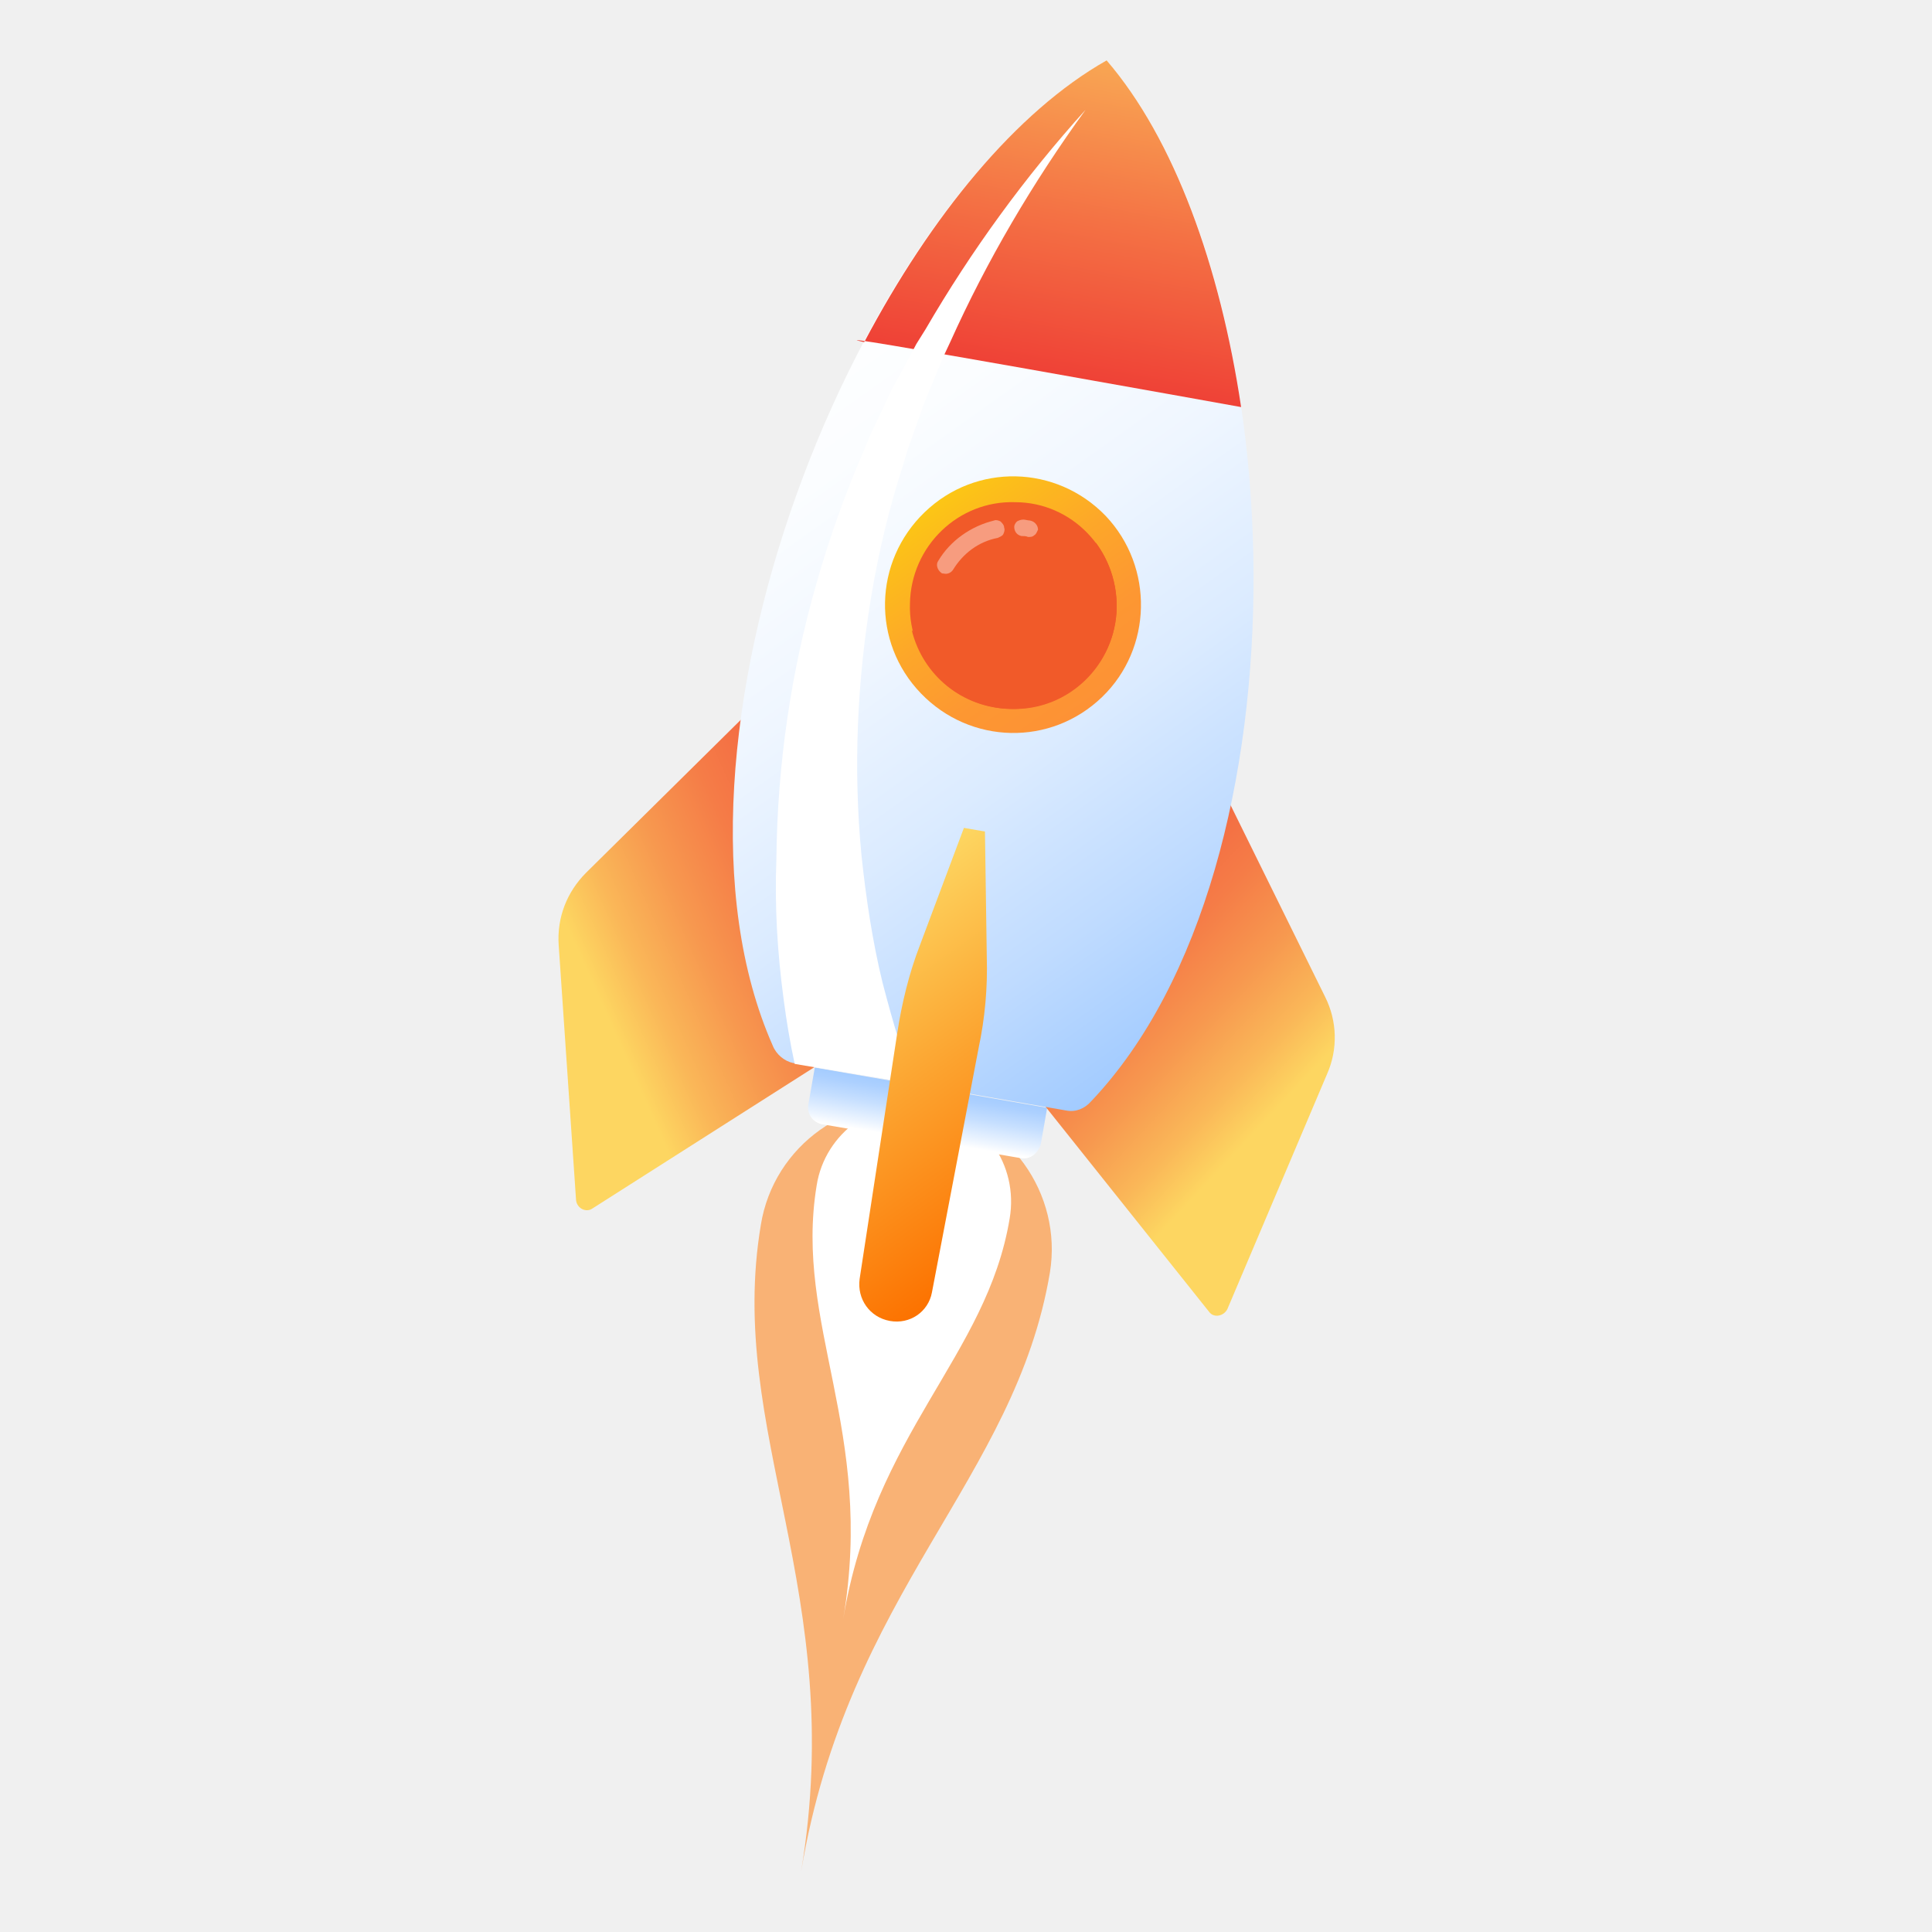
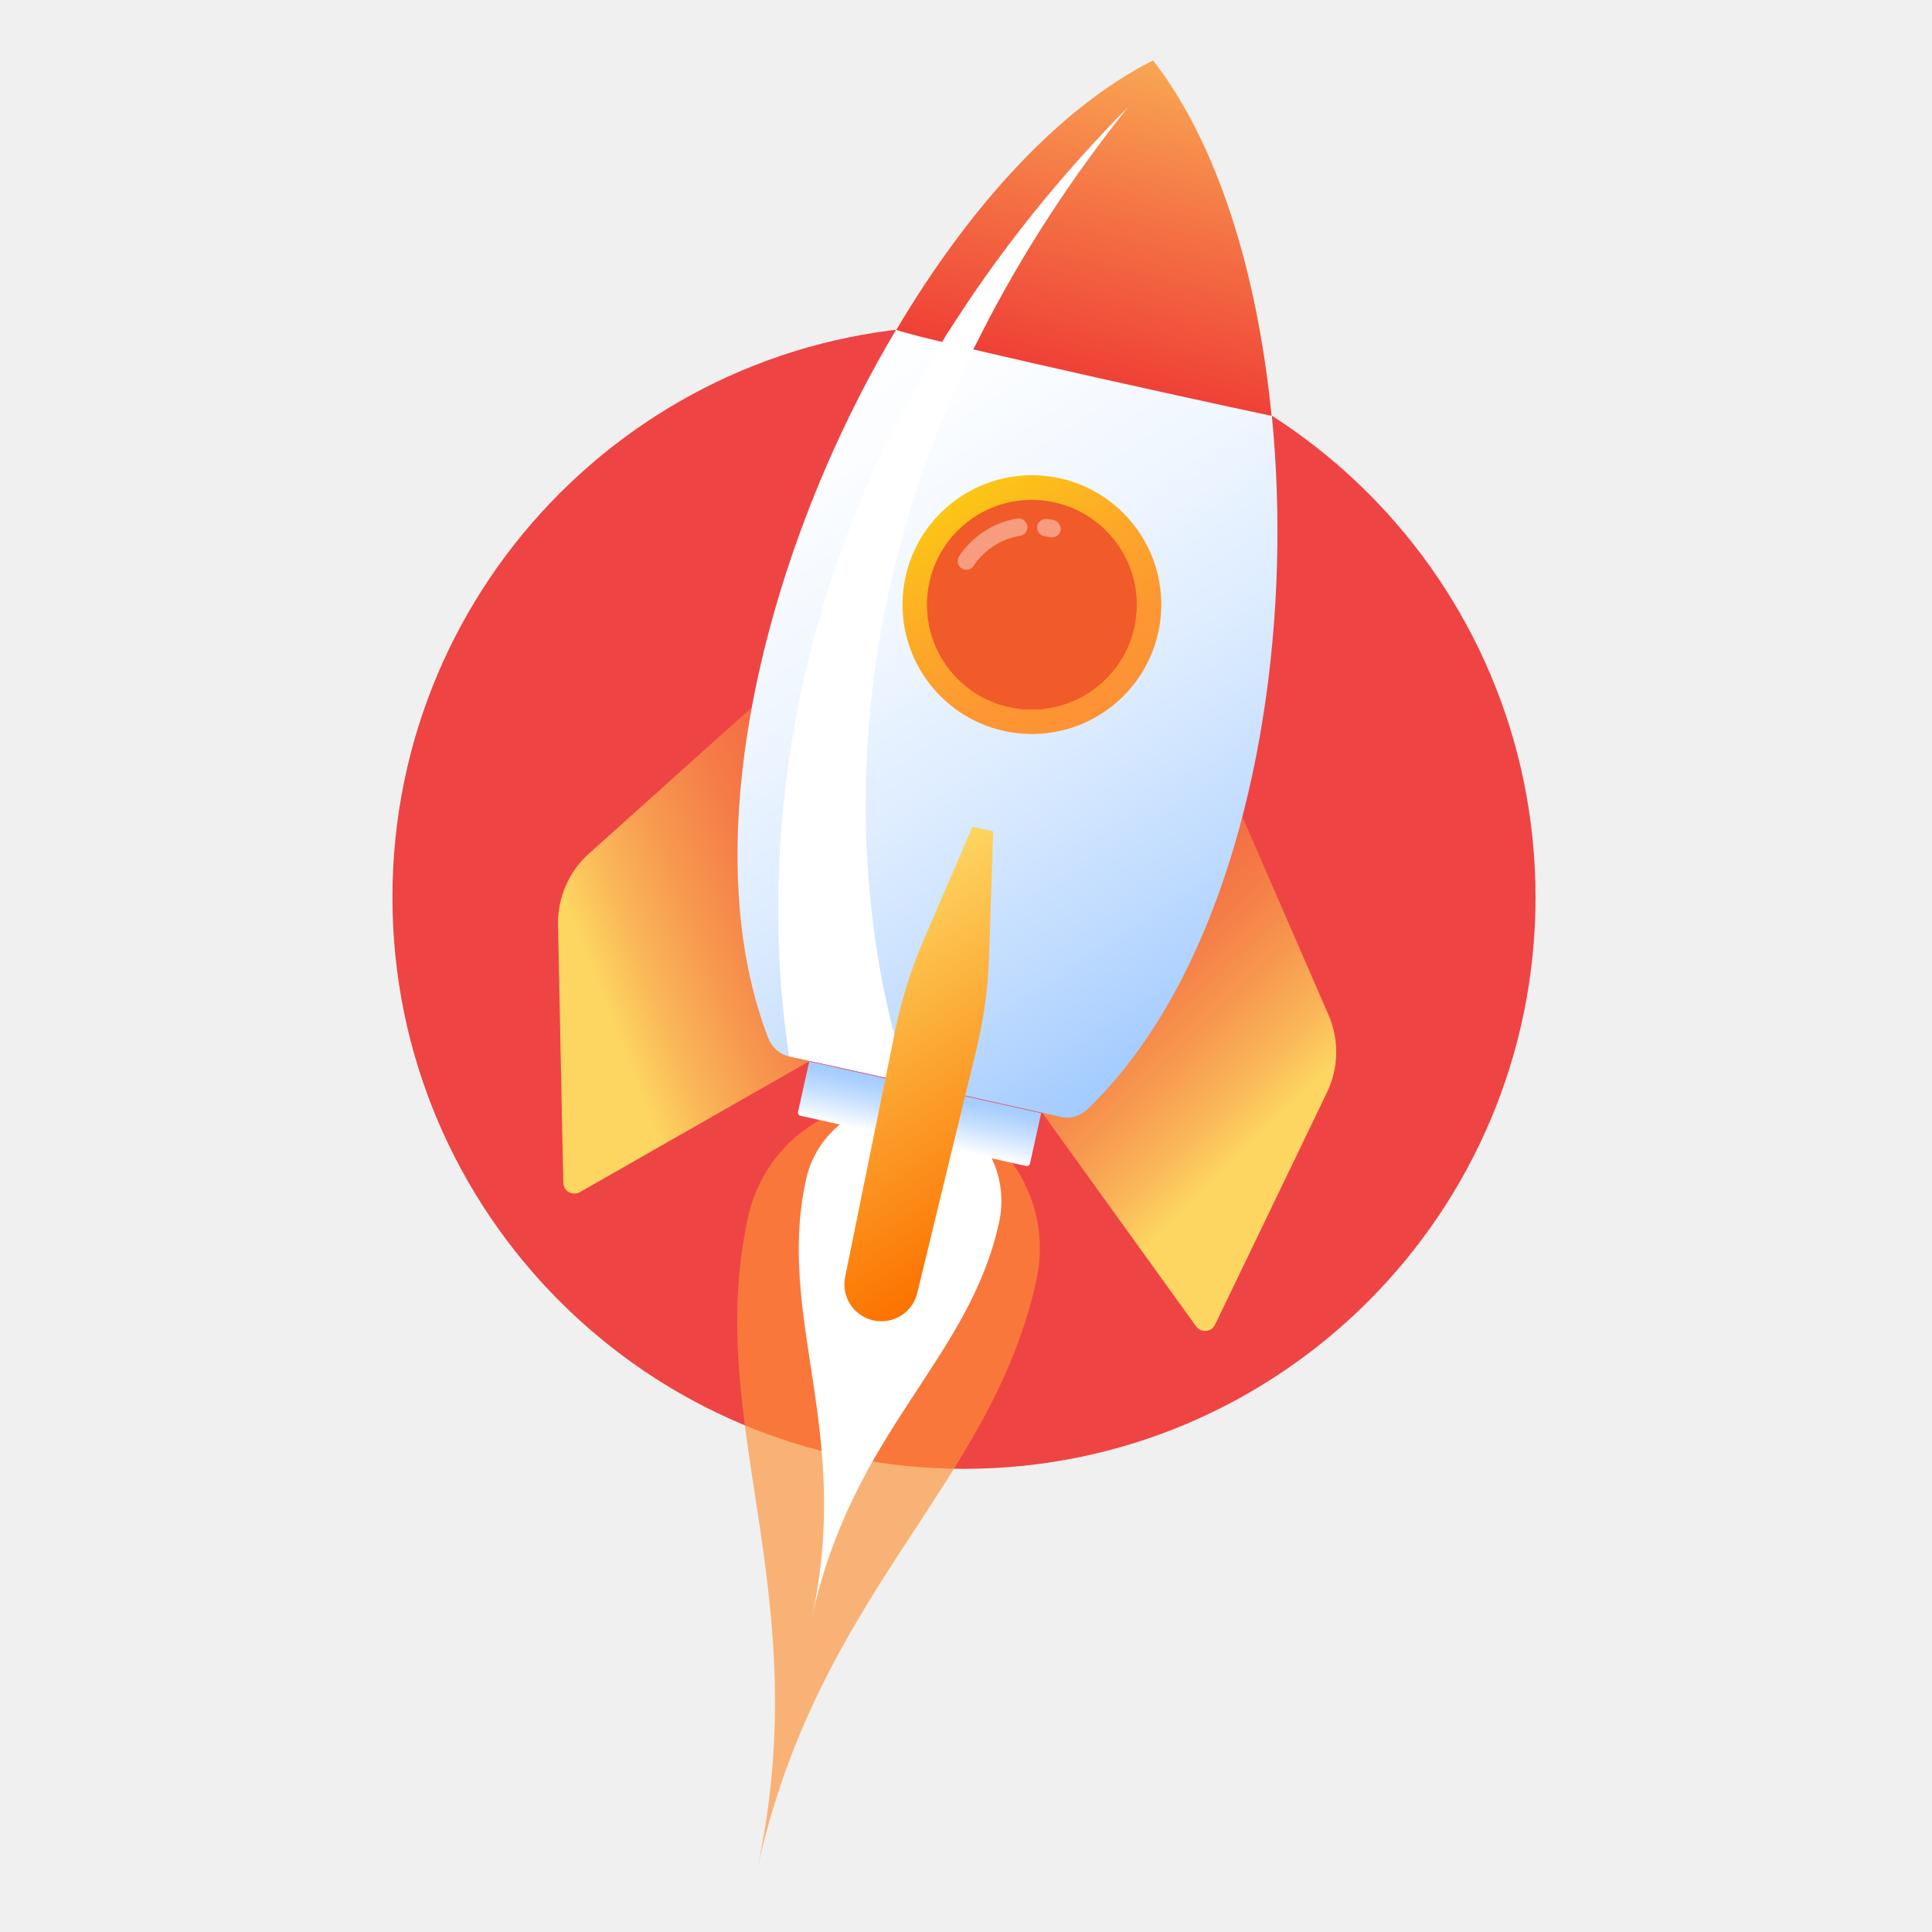
<svg xmlns="http://www.w3.org/2000/svg" width="128" height="128" viewBox="0 0 128 128" fill="none">
-   <path opacity="0.66" d="M61.56 73.212C56.287 72.302 51.257 75.878 50.408 81.151C48.105 94.909 56.166 105.454 53.075 124C56.166 105.454 67.257 98.06 69.56 84.302C70.408 79.09 66.833 74.06 61.56 73.212Z" fill="#FD9235" />
-   <path d="M61.56 73.212C58.045 72.606 54.651 75.03 54.105 78.545C52.59 87.757 57.984 94.788 55.863 107.273C57.924 94.849 65.378 89.879 66.893 80.727C67.499 77.151 65.136 73.818 61.56 73.212Z" fill="white" />
-   <path d="M67.62 76.728L54.468 74.485C53.862 74.364 53.438 73.819 53.559 73.152L53.983 70.728L69.377 73.394L68.953 75.819C68.771 76.424 68.226 76.849 67.62 76.728Z" fill="url(#paint0_linear_352_237)" />
-   <path d="M49.378 47.395L38.832 57.819C37.56 59.092 36.893 60.789 37.014 62.607L38.166 79.516C38.226 80.061 38.832 80.364 39.257 80.061L54.105 70.607L49.378 47.395Z" fill="url(#paint1_linear_352_237)" />
-   <path d="M81.256 52.789L87.801 66.062C88.589 67.638 88.65 69.516 87.923 71.153L81.317 86.729C81.074 87.213 80.407 87.335 80.105 86.91L69.135 73.153L81.256 52.789Z" fill="url(#paint2_linear_352_237)" />
-   <path d="M73.316 4C56.77 13.394 42.467 49.515 51.195 69.273C51.437 69.879 51.983 70.303 52.528 70.424L70.649 73.576C71.255 73.697 71.861 73.455 72.286 72.97C87.195 57.273 85.74 18.424 73.316 4Z" fill="url(#paint3_linear_352_237)" />
-   <path d="M73.317 4C67.317 7.394 61.681 14.303 57.257 22.667C52.651 21.637 82.227 26.97 82.227 26.97C80.832 17.636 77.802 9.212 73.317 4Z" fill="url(#paint4_linear_352_237)" />
-   <path d="M73.014 46.182C69.621 49.454 64.287 49.333 61.014 45.939C57.742 42.545 57.863 37.212 61.257 33.939C64.651 30.666 69.984 30.788 73.257 34.182C76.469 37.576 76.348 42.969 73.014 46.182Z" fill="url(#paint5_linear_352_237)" />
-   <path d="M73.984 40.242C73.923 44.06 70.772 47.09 67.014 46.969C63.196 46.908 60.166 43.757 60.287 39.999C60.347 36.181 63.499 33.151 67.256 33.272C71.014 33.272 74.044 36.424 73.984 40.242Z" fill="#F15A29" />
-   <path d="M73.984 40.242C73.984 38.666 73.499 37.151 72.59 35.938C72.59 36.12 72.529 36.302 72.529 36.484C72.469 37.332 72.529 38.242 72.166 38.969C71.802 39.696 71.135 40.181 70.348 40.363C69.257 40.544 68.044 39.999 66.954 40.302C65.62 40.666 64.832 42.12 63.499 42.544C62.893 42.726 62.226 42.666 61.56 42.423C61.136 42.302 60.711 42.06 60.408 41.757C61.136 44.726 63.742 46.908 66.954 46.969C70.772 47.029 73.923 43.999 73.984 40.242Z" fill="#F15A29" />
+   <path d="M63.866 97.314C84.779 97.314 101.732 80.361 101.732 59.448C101.732 38.535 84.779 21.582 63.866 21.582C42.953 21.582 26 38.535 26 59.448C26 80.361 42.953 97.314 63.866 97.314Z" fill="#EF4444" />
+   <path opacity="0.66" d="M61.187 73.168C55.91 72.02 50.703 75.371 49.555 80.648C46.574 94.38 54.17 105.432 50.135 124C54.17 105.432 65.675 98.532 68.668 84.8C69.816 79.523 66.464 74.316 61.187 73.168Z" fill="#FD9235" />
+   <path d="M61.187 73.168C57.65 72.402 54.159 74.641 53.394 78.178C51.399 87.363 56.49 94.763 53.788 107.195C56.49 94.763 64.202 90.147 66.197 80.961C66.963 77.424 64.713 73.933 61.187 73.168Z" fill="white" />
+   <path d="M67.983 77.25L53.034 73.922C52.918 73.898 52.848 73.782 52.871 73.667L53.614 70.326L68.981 73.748L68.238 77.088C68.215 77.192 68.099 77.273 67.983 77.25Z" fill="url(#paint0_linear_372_265)" />
+   <path d="M50.135 46.575L39.012 56.56C37.679 57.755 36.937 59.483 36.971 61.269L37.319 78.364C37.331 78.92 37.934 79.257 38.421 78.978L53.834 70.187L50.135 46.575Z" fill="url(#paint1_linear_372_265)" />
+   <path d="M82.051 53.522L88.012 67.23C88.731 68.877 88.697 70.744 87.919 72.368L80.497 87.769C80.253 88.268 79.558 88.326 79.244 87.874L68.876 73.481L82.051 53.522Z" fill="url(#paint2_linear_372_265)" />
+   <path d="M76.391 4C59.262 12.687 43.06 48.395 50.888 68.749C51.132 69.376 51.619 69.828 52.211 69.967L70.349 74.014C70.941 74.142 71.567 73.945 72.054 73.481C87.78 58.369 88.221 19.146 76.391 4Z" fill="url(#paint3_linear_372_265)" />
+   <path d="M76.391 4C70.198 7.131 64.237 13.661 59.378 21.86C61.802 22.695 84.788 27.705 84.243 27.543C83.315 18.068 80.659 9.462 76.391 4Z" fill="url(#paint4_linear_372_265)" />
+   <path d="M74.014 46.505C70.453 49.625 65.037 49.265 61.918 45.705C58.798 42.144 59.157 36.728 62.718 33.609C66.278 30.489 71.694 30.848 74.814 34.409C77.934 37.969 77.574 43.385 74.014 46.505Z" fill="url(#paint5_linear_372_265)" />
+   <path d="M75.29 40.521C75.034 44.348 71.729 47.247 67.902 46.992C64.075 46.737 61.175 43.432 61.431 39.605C61.686 35.777 64.991 32.878 68.818 33.133C72.645 33.388 75.545 36.694 75.29 40.521Z" fill="#F15A29" />
+   <path d="M75.29 40.521C75.394 38.909 74.942 37.389 74.084 36.148C74.049 36.334 74.025 36.52 74.002 36.705C73.921 37.563 73.909 38.456 73.492 39.21C73.109 39.906 72.379 40.405 71.59 40.509C70.465 40.66 69.317 40.045 68.192 40.289C66.835 40.579 65.965 42.028 64.62 42.353C63.982 42.504 63.309 42.388 62.695 42.144C62.266 41.982 61.848 41.739 61.547 41.391C62.138 44.406 64.678 46.772 67.89 46.992C71.729 47.236 75.046 44.348 75.29 40.521Z" fill="#F15A29" />
  <g opacity="0.4">
-     <path d="M68.227 34.484C68.105 34.484 67.924 34.424 67.802 34.424C67.621 34.424 67.499 34.484 67.378 34.545C67.257 34.666 67.196 34.787 67.196 34.909C67.196 35.212 67.378 35.454 67.681 35.515H67.742C67.863 35.515 67.984 35.515 68.105 35.575C68.287 35.575 68.409 35.575 68.53 35.454C68.651 35.394 68.711 35.212 68.772 35.09C68.772 34.848 68.59 34.545 68.227 34.484Z" fill="white" />
-     <path d="M66.287 34.546C66.166 34.485 65.984 34.425 65.863 34.485C64.347 34.849 62.954 35.818 62.166 37.152C61.984 37.394 62.105 37.758 62.347 37.94C62.408 38 62.469 38 62.529 38C62.772 38.061 63.014 37.94 63.135 37.758C63.802 36.667 64.832 35.879 66.105 35.637C66.226 35.576 66.408 35.515 66.469 35.394C66.529 35.273 66.59 35.091 66.529 34.97C66.529 34.788 66.408 34.667 66.287 34.546Z" fill="white" />
+     <path d="M69.804 34.455C69.653 34.42 69.514 34.397 69.363 34.386C69.213 34.362 69.062 34.409 68.934 34.502C68.807 34.594 68.737 34.733 68.714 34.884C68.679 35.186 68.865 35.453 69.166 35.522L69.224 35.534C69.34 35.545 69.456 35.569 69.572 35.592C69.723 35.627 69.874 35.592 70.013 35.511C70.14 35.429 70.233 35.302 70.268 35.151C70.314 34.838 70.117 34.525 69.804 34.455Z" fill="white" />
+     <path d="M67.821 34.455C67.693 34.362 67.543 34.328 67.392 34.351C65.826 34.618 64.423 35.522 63.541 36.856C63.367 37.123 63.437 37.482 63.704 37.656C63.762 37.691 63.831 37.726 63.901 37.737C64.133 37.784 64.376 37.691 64.504 37.494C65.223 36.415 66.313 35.708 67.589 35.499C67.74 35.476 67.879 35.395 67.96 35.267C68.053 35.139 68.088 34.989 68.064 34.838C68.03 34.676 67.948 34.548 67.821 34.455Z" fill="white" />
  </g>
-   <path d="M51.923 66.243C52.105 67.637 52.347 69.092 52.65 70.486L60.59 71.819C60.468 71.577 60.408 71.334 60.287 71.092C60.044 70.425 59.802 69.819 59.62 69.152C59.196 67.819 58.832 66.486 58.468 65.092C57.802 62.364 57.378 59.516 57.075 56.667C56.529 50.971 56.772 45.152 57.741 39.395C58.226 36.546 58.893 33.698 59.802 30.91L60.105 29.88L60.469 28.849L61.196 26.789L62.044 24.728L62.469 23.698L62.953 22.667C65.378 17.273 68.408 12.122 71.923 7.273C67.923 11.698 64.347 16.607 61.317 21.819L60.711 22.789L60.166 23.819L59.075 25.819L58.105 27.88L57.62 28.91L57.196 29.94C55.984 32.728 54.953 35.637 54.105 38.607C52.408 44.486 51.499 50.667 51.438 56.91C51.317 60.001 51.499 63.092 51.923 66.243Z" fill="white" />
-   <path d="M58.953 87.515C57.62 87.273 56.771 86.061 56.953 84.728L59.438 68.485C59.741 66.485 60.226 64.485 60.953 62.606L63.862 54.849L65.256 55.091L65.377 63.394C65.438 65.455 65.256 67.455 64.832 69.455L61.741 85.637C61.499 86.909 60.286 87.758 58.953 87.515Z" fill="url(#paint6_linear_352_237)" />
+   <path d="M51.77 65.676C51.897 67.114 52.06 68.552 52.28 69.99L60.224 71.718C60.132 71.463 60.05 71.208 59.958 70.953C59.749 70.303 59.552 69.631 59.355 68.946C58.983 67.59 58.682 66.198 58.404 64.794C57.882 61.988 57.557 59.123 57.418 56.235C57.163 50.46 57.661 44.603 58.96 38.874C59.621 36.009 60.398 33.168 61.442 30.384L61.813 29.341L62.231 28.308L63.066 26.244L63.994 24.215L64.458 23.194L64.968 22.197C67.659 16.873 70.964 11.817 74.733 7.097C70.488 11.388 66.626 16.108 63.309 21.246L62.683 22.208L62.103 23.194L60.932 25.166L59.842 27.195L59.297 28.216L58.798 29.259C57.418 32.02 56.281 34.896 55.272 37.83C53.266 43.699 52.06 49.892 51.677 56.178C51.503 59.344 51.526 62.51 51.77 65.676Z" fill="white" />
+   <path d="M57.858 87.479C56.56 87.189 55.724 85.914 55.991 84.603L59.297 68.332C59.703 66.314 60.317 64.354 61.117 62.463L64.423 54.774L65.803 55.076L65.525 63.438C65.455 65.49 65.177 67.531 64.689 69.526L60.77 85.67C60.456 86.969 59.157 87.769 57.858 87.479Z" fill="url(#paint6_linear_372_265)" />
  <defs>
-     <linearGradient id="paint0_linear_352_237" x1="60.99" y1="75.497" x2="61.599" y2="71.867" gradientUnits="userSpaceOnUse">
+     <linearGradient id="paint0_linear_372_265" x1="60.537" y1="75.591" x2="61.328" y2="71.956" gradientUnits="userSpaceOnUse">
      <stop stop-color="white" />
      <stop offset="0.129" stop-color="#EFF6FF" />
      <stop offset="0.515" stop-color="#C6DFFF" />
      <stop offset="0.819" stop-color="#ACD0FF" />
      <stop offset="1" stop-color="#A2CBFF" />
    </linearGradient>
-     <linearGradient id="paint1_linear_352_237" x1="107.01" y1="35.771" x2="39.575" y2="65.912" gradientUnits="userSpaceOnUse">
+     <linearGradient id="paint1_linear_372_265" x1="108.785" y1="37.605" x2="39.335" y2="64.714" gradientUnits="userSpaceOnUse">
      <stop offset="0.008" stop-color="#EF4136" />
      <stop offset="0.42" stop-color="#EF4337" />
      <stop offset="0.568" stop-color="#F04A38" />
      <stop offset="0.674" stop-color="#F1553C" />
      <stop offset="0.759" stop-color="#F36641" />
      <stop offset="0.833" stop-color="#F57C47" />
      <stop offset="0.897" stop-color="#F7984F" />
      <stop offset="0.955" stop-color="#FAB758" />
      <stop offset="1" stop-color="#FDD661" />
    </linearGradient>
-     <linearGradient id="paint2_linear_352_237" x1="30.693" y1="22.978" x2="84.627" y2="73.448" gradientUnits="userSpaceOnUse">
+     <linearGradient id="paint2_linear_372_265" x1="32.483" y1="20.955" x2="84.403" y2="74.457" gradientUnits="userSpaceOnUse">
      <stop offset="0.008" stop-color="#EF4136" />
      <stop offset="0.42" stop-color="#EF4337" />
      <stop offset="0.568" stop-color="#F04A38" />
      <stop offset="0.674" stop-color="#F1553C" />
      <stop offset="0.759" stop-color="#F36641" />
      <stop offset="0.833" stop-color="#F57C47" />
      <stop offset="0.897" stop-color="#F7984F" />
      <stop offset="0.955" stop-color="#FAB758" />
      <stop offset="1" stop-color="#FDD661" />
    </linearGradient>
-     <linearGradient id="paint3_linear_352_237" x1="50.525" y1="20.175" x2="82.893" y2="65.567" gradientUnits="userSpaceOnUse">
+     <linearGradient id="paint3_linear_372_265" x1="52.599" y1="19.137" x2="83.024" y2="66.472" gradientUnits="userSpaceOnUse">
      <stop stop-color="white" />
      <stop offset="0.209" stop-color="#FBFDFF" />
      <stop offset="0.416" stop-color="#EFF6FF" />
      <stop offset="0.623" stop-color="#DBEBFF" />
      <stop offset="0.828" stop-color="#BFDBFF" />
      <stop offset="1" stop-color="#A2CBFF" />
    </linearGradient>
-     <linearGradient id="paint4_linear_352_237" x1="75.035" y1="-5.253" x2="69.511" y2="24.832" gradientUnits="userSpaceOnUse">
+     <linearGradient id="paint4_linear_372_265" x1="78.814" y1="-5.209" x2="71.808" y2="24.749" gradientUnits="userSpaceOnUse">
      <stop stop-color="#FDD661" />
      <stop offset="0.657" stop-color="#F47144" />
      <stop offset="1" stop-color="#EF4136" />
    </linearGradient>
-     <linearGradient id="paint5_linear_352_237" x1="62.252" y1="32.919" x2="72.041" y2="46.798" gradientUnits="userSpaceOnUse">
+     <linearGradient id="paint5_linear_372_265" x1="63.762" y1="32.858" x2="72.957" y2="47.326" gradientUnits="userSpaceOnUse">
      <stop stop-color="#FCC715" />
      <stop offset="0.083" stop-color="#FCC019" />
      <stop offset="0.43" stop-color="#FDA729" />
      <stop offset="0.746" stop-color="#FD9732" />
      <stop offset="1" stop-color="#FD9235" />
    </linearGradient>
-     <linearGradient id="paint6_linear_352_237" x1="54.799" y1="61.405" x2="69.003" y2="81.325" gradientUnits="userSpaceOnUse">
+     <linearGradient id="paint6_linear_372_265" x1="54.771" y1="60.975" x2="68.123" y2="81.749" gradientUnits="userSpaceOnUse">
      <stop stop-color="#FDD661" />
      <stop offset="0.501" stop-color="#FCA22E" />
      <stop offset="1" stop-color="#FC7200" />
    </linearGradient>
  </defs>
</svg>
